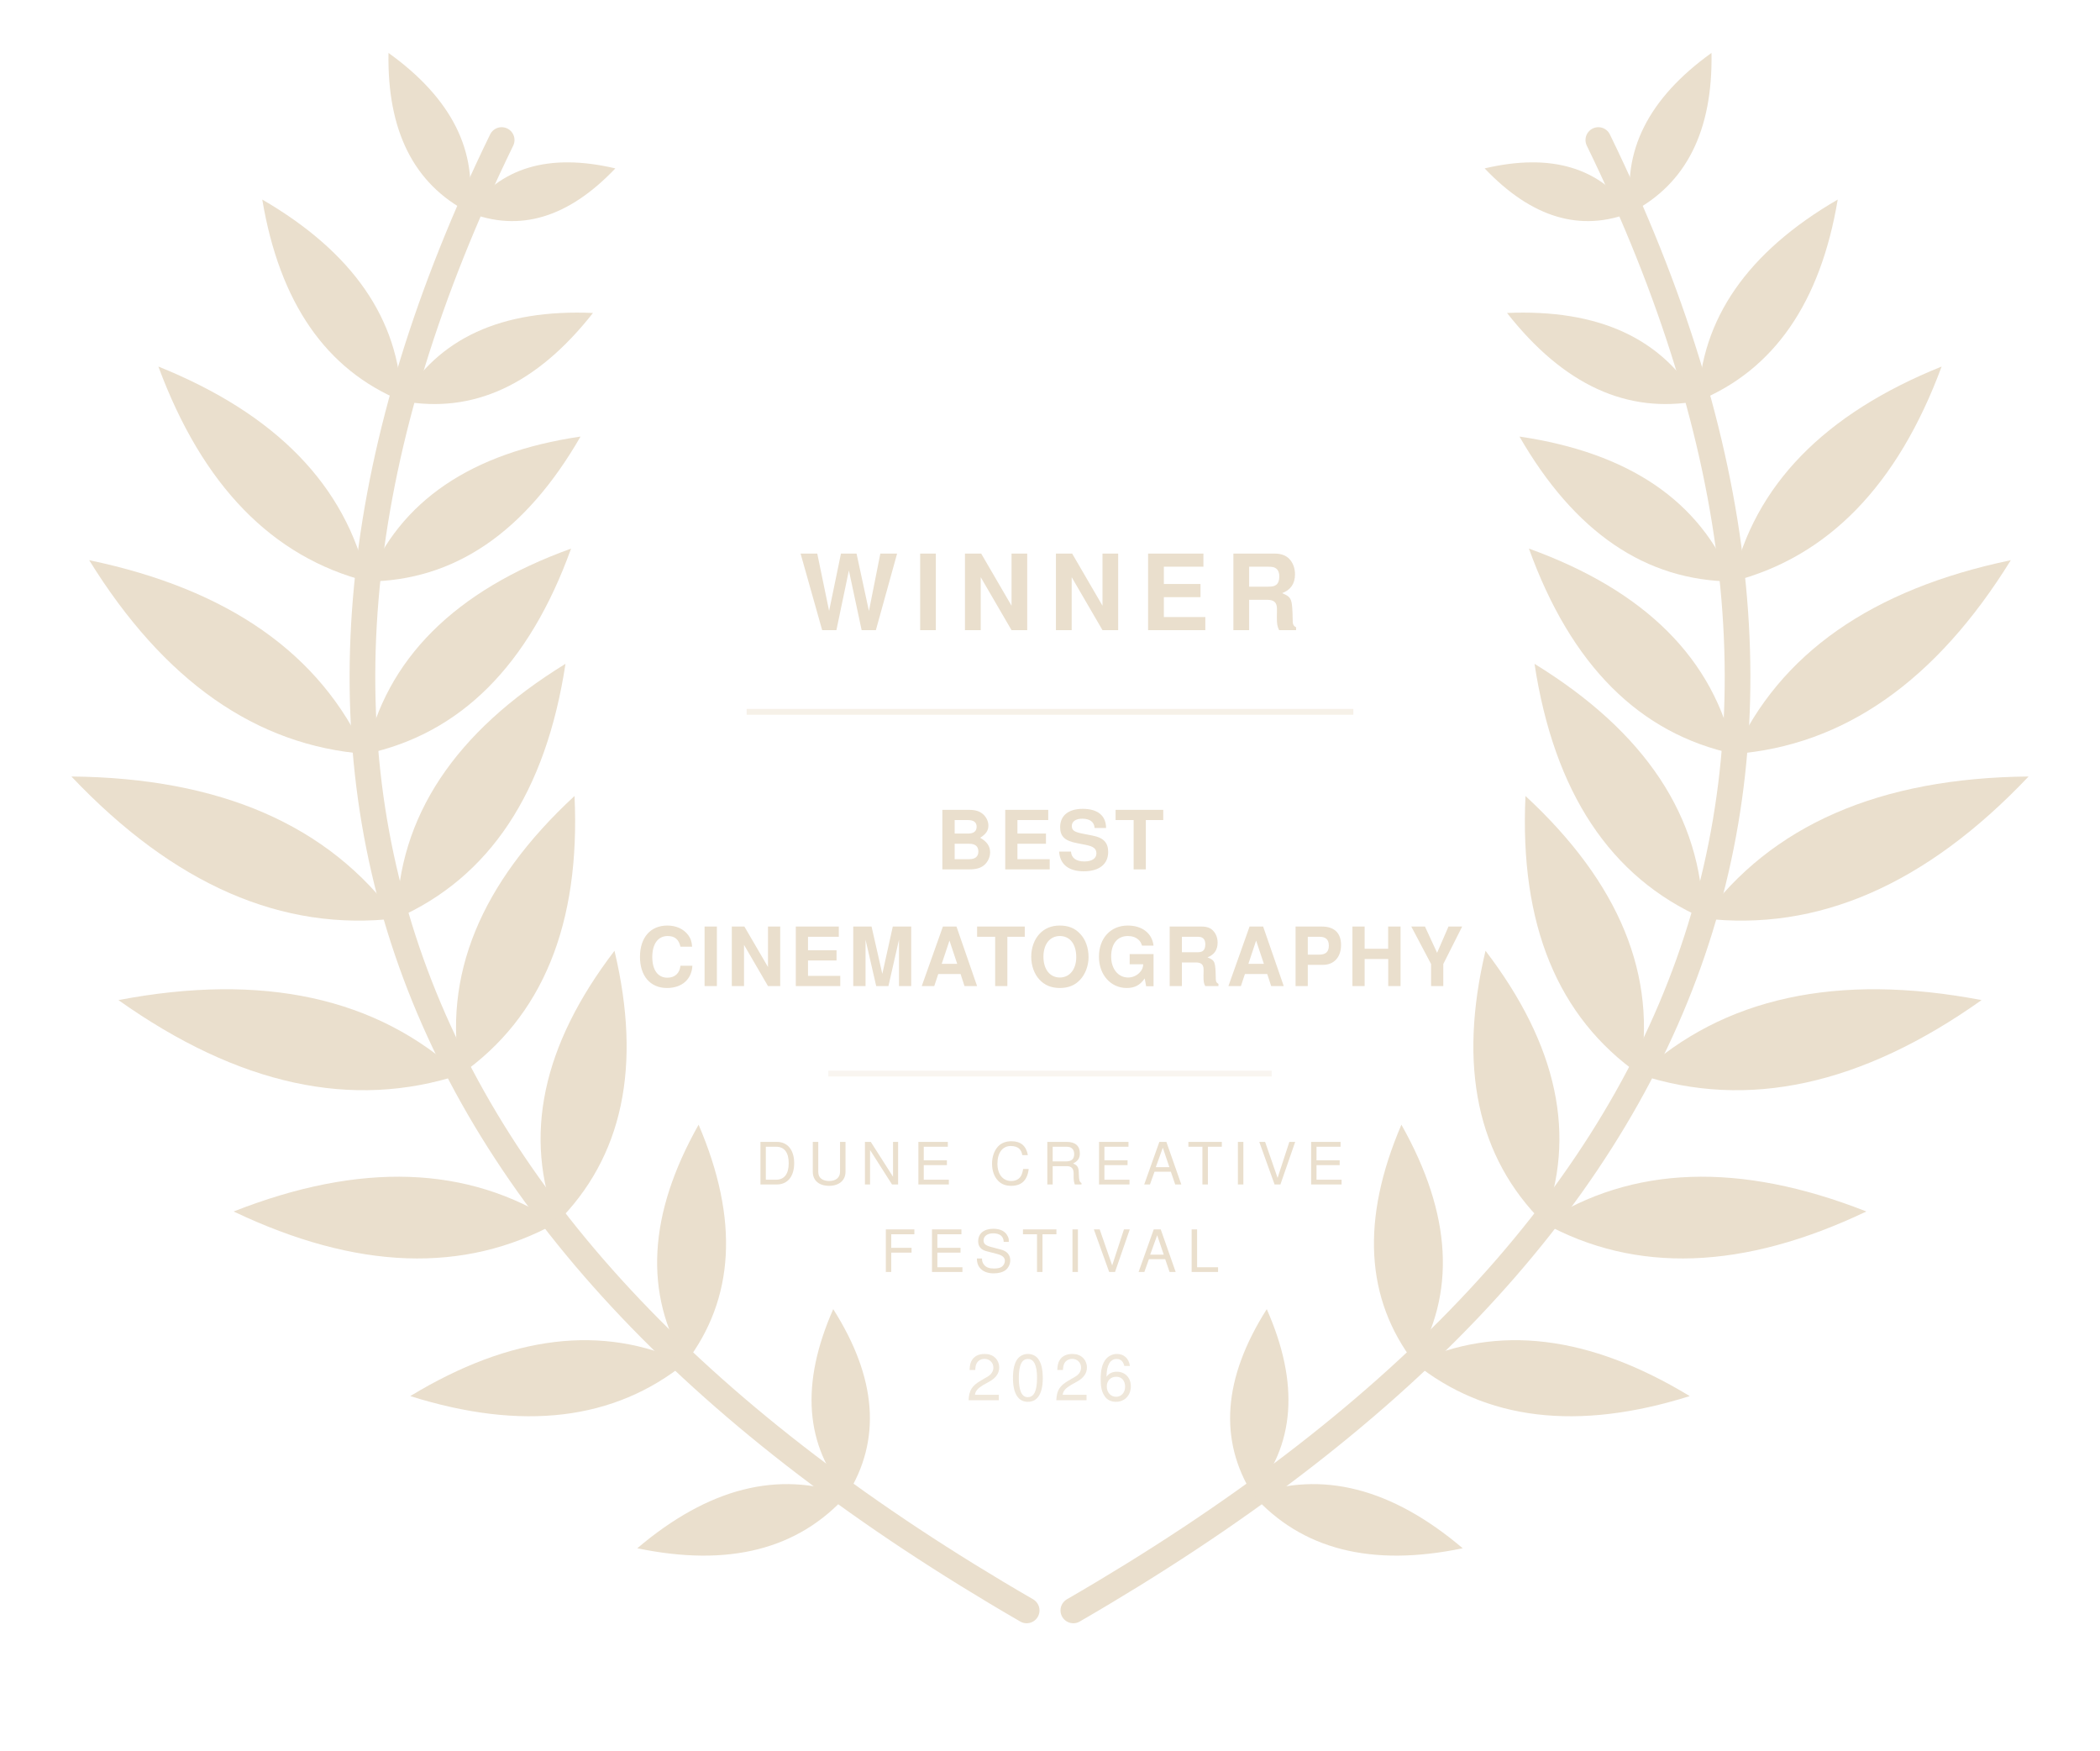
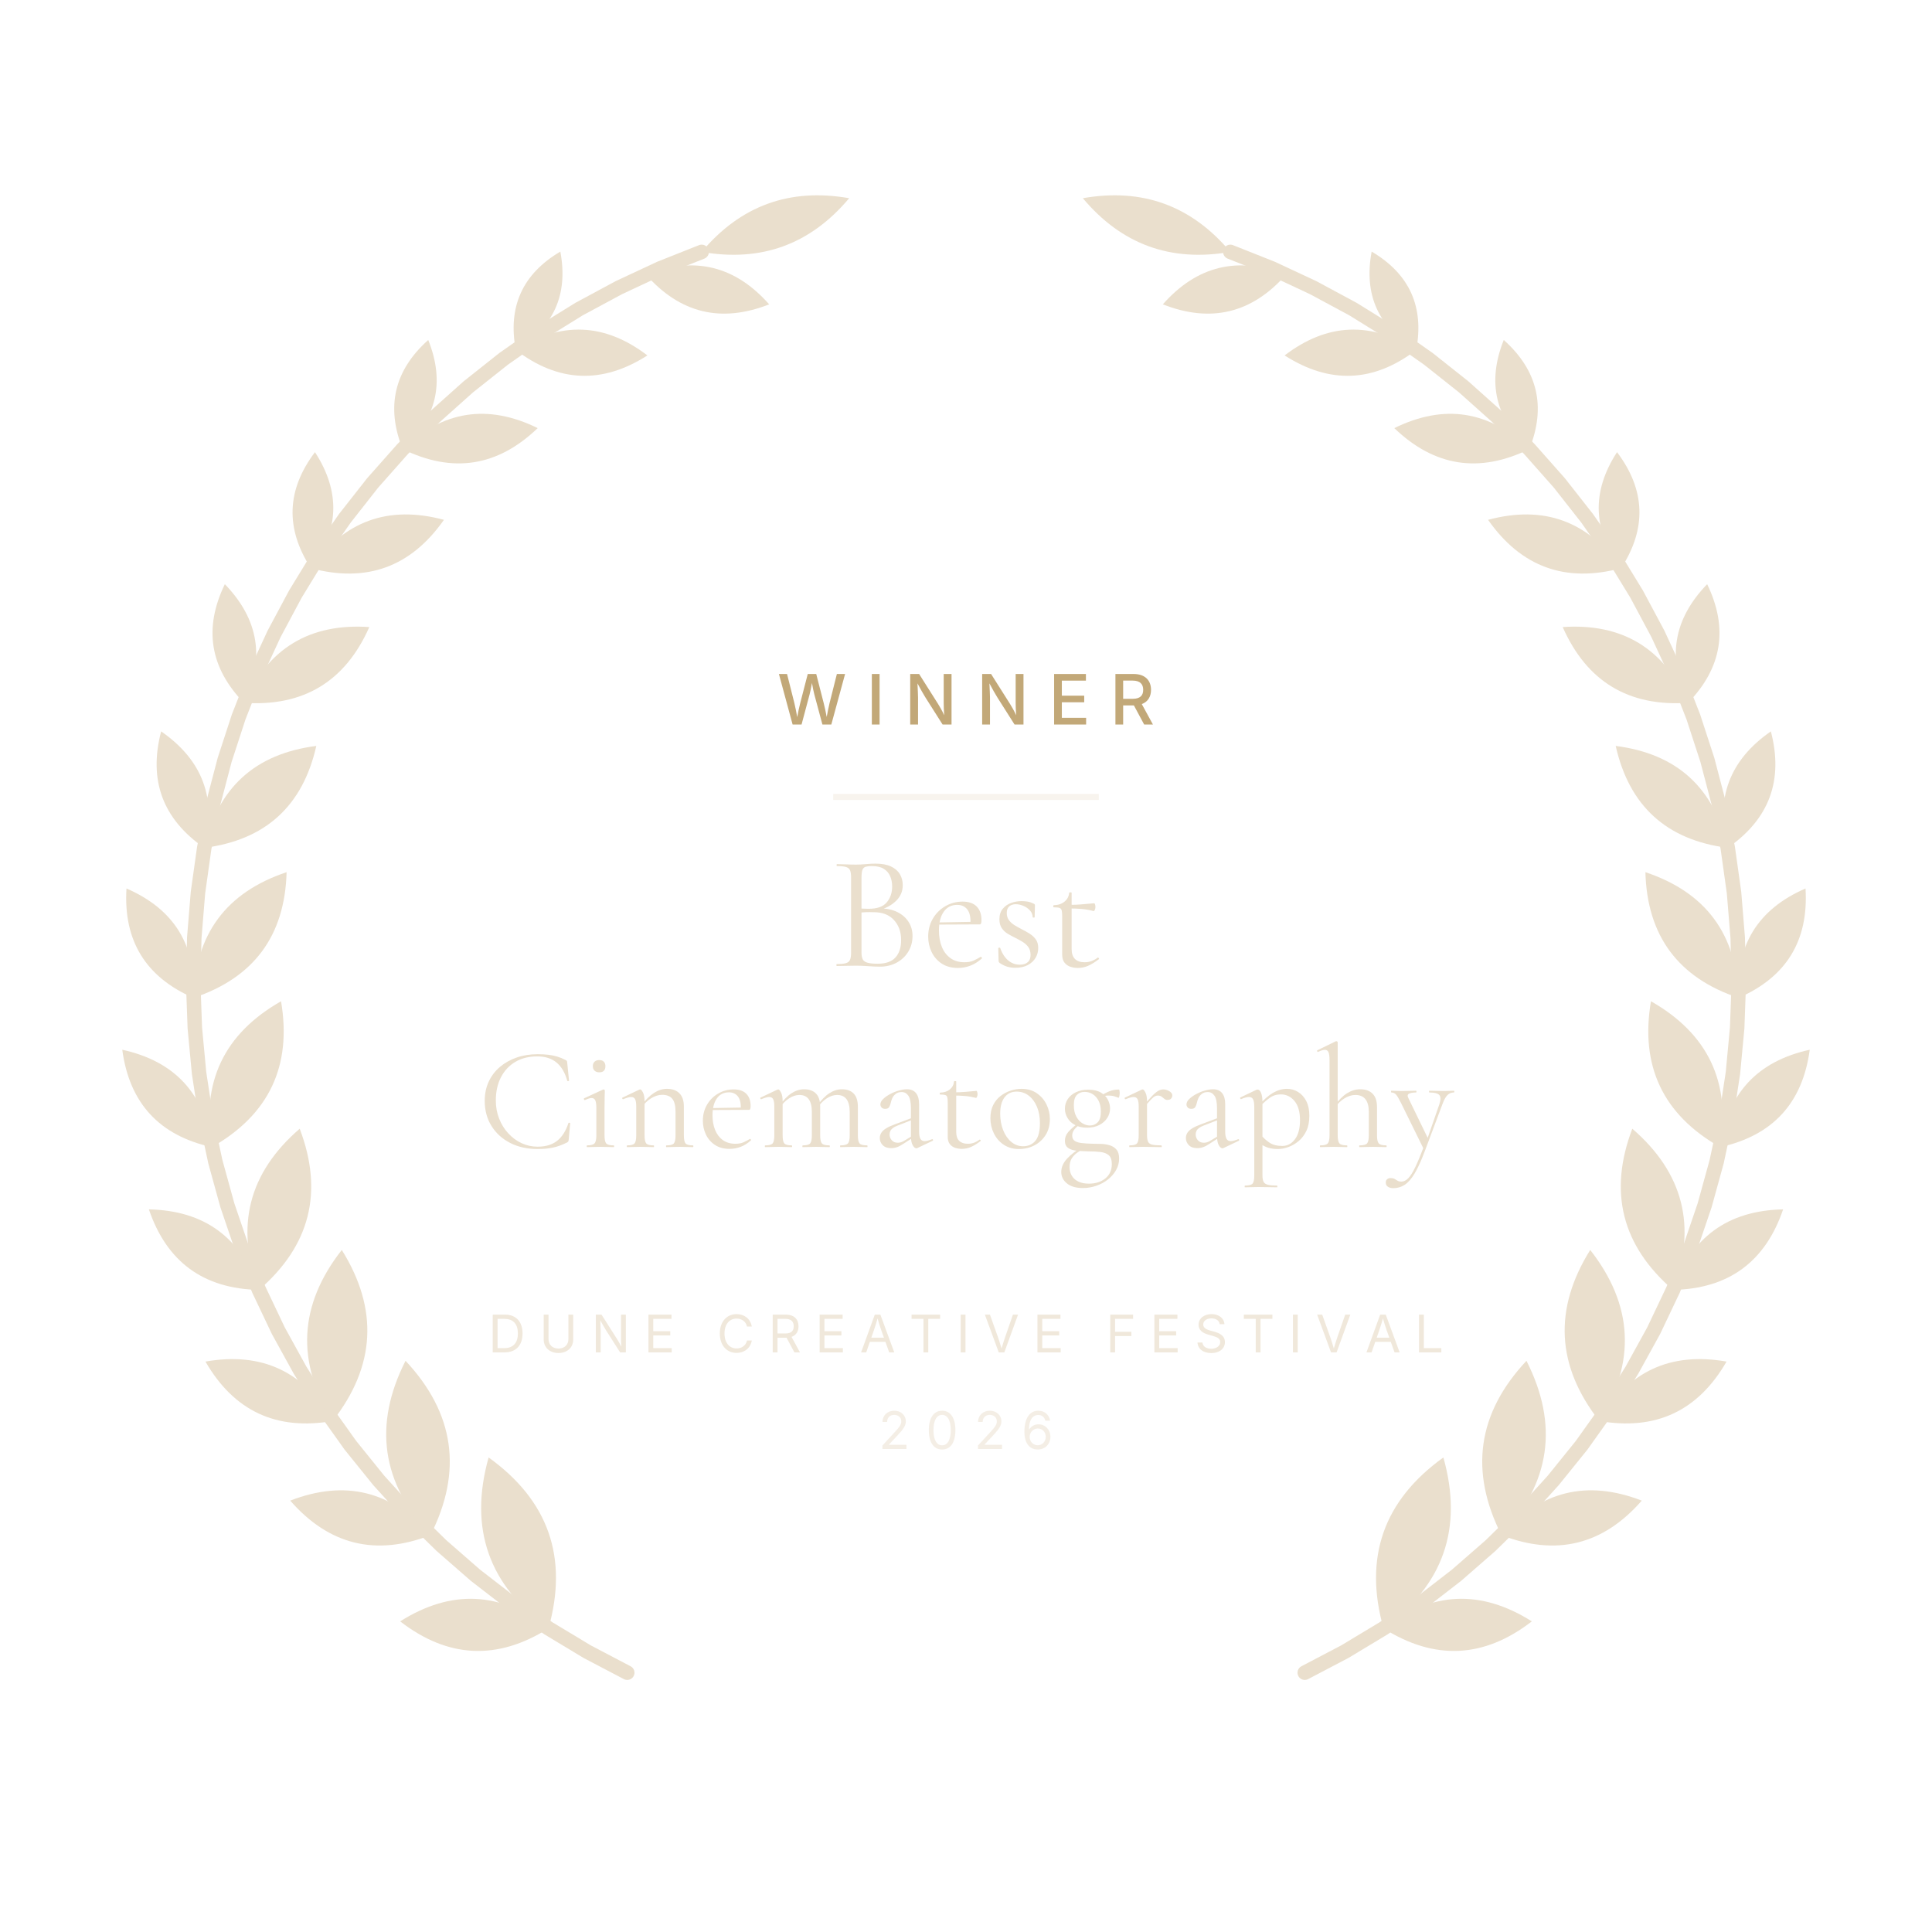
- <svg xmlns="http://www.w3.org/2000/svg" viewBox="0 0 360 300" role="img" aria-label="WINNER — Best Cinematography, DUNE CREATIVE FESTIVAL 2026">
-   <style>
-     text{text-anchor:middle;font-family:Helvetica,Arial,sans-serif;fill:currentColor}
-     .st{font-size:18px;font-weight:700;letter-spacing:2.6px}
-     .aw{font-size:14px;font-weight:700;letter-spacing:.7px}
-     .fe{font-size:10px;font-weight:400;letter-spacing:1.8px}
-     .yr{font-size:11px;font-weight:400;letter-spacing:1.4px;opacity:.75}
-   </style>
-   <g color="#EADFCD">
-     <path d="M176,276 Q10,180 86,24" fill="none" stroke="currentColor" stroke-width="4.4" stroke-linecap="round" />
-     <path d="M145.22,256.20 Q132.71,270.24 109.25,265.35 Q127.52,249.85 145.22,256.20Z" fill="currentColor" />
-     <path d="M145.22,256.20 Q134.36,243.57 142.84,224.37 Q154.08,242.09 145.22,256.20Z" fill="currentColor" />
-     <path d="M117.53,233.58 Q99.20,248.35 70.33,239.27 Q96.21,223.58 117.53,233.58Z" fill="currentColor" />
-     <path d="M117.53,233.58 Q106.76,215.79 119.76,192.76 Q130.18,217.07 117.53,233.58Z" fill="currentColor" />
-     <path d="M95.43,209.57 Q71.68,222.70 40.05,207.63 Q72.66,194.81 95.43,209.57Z" fill="currentColor" />
-     <path d="M95.43,209.57 Q86.76,187.26 105.34,162.95 Q112.42,192.71 95.43,209.57Z" fill="currentColor" />
-     <path d="M78.93,184.17 Q51.15,193.28 20.30,171.40 Q57.46,164.33 78.93,184.17Z" fill="currentColor" />
-     <path d="M78.93,184.17 Q74.26,158.84 98.49,136.42 Q100.03,169.40 78.93,184.17Z" fill="currentColor" />
-     <path d="M68.02,157.39 Q38.61,160.90 12.24,133.08 Q50.57,133.45 68.02,157.39Z" fill="currentColor" />
-     <path d="M68.02,157.39 Q68.43,131.29 96.94,113.77 Q91.89,146.85 68.02,157.39Z" fill="currentColor" />
-     <path d="M62.70,129.22 Q34.52,127.08 15.29,96.01 Q51.06,103.46 62.70,129.22Z" fill="currentColor" />
-     <path d="M62.70,129.22 Q67.91,104.85 97.90,94.02 Q87.07,124.02 62.70,129.22Z" fill="currentColor" />
-     <path d="M62.98,99.66 Q38.47,93.39 27.15,62.82 Q57.39,74.99 62.98,99.66Z" fill="currentColor" />
-     <path d="M62.98,99.66 Q71.35,78.97 99.52,74.82 Q85.30,99.49 62.98,99.66Z" fill="currentColor" />
-     <path d="M68.85,68.71 Q49.41,60.72 44.96,34.20 Q68.21,47.71 68.85,68.71Z" fill="currentColor" />
-     <path d="M68.85,68.71 Q78.13,52.62 101.65,53.64 Q87.11,72.15 68.85,68.71Z" fill="currentColor" />
-     <path d="M80.31,36.38 Q66.25,29.08 66.60,9.07 Q82.86,20.75 80.31,36.38Z" fill="currentColor" />
-     <path d="M80.31,36.38 Q88.38,24.85 105.49,28.86 Q93.38,41.59 80.31,36.38Z" fill="currentColor" />
-     <g transform="translate(360,0) scale(-1,1)">
-       <path d="M176,276 Q10,180 86,24" fill="none" stroke="currentColor" stroke-width="4.4" stroke-linecap="round" />
-       <path d="M145.22,256.20 Q132.71,270.24 109.25,265.35 Q127.52,249.85 145.22,256.20Z" fill="currentColor" />
-       <path d="M145.22,256.20 Q134.36,243.57 142.84,224.37 Q154.08,242.09 145.22,256.20Z" fill="currentColor" />
-       <path d="M117.53,233.58 Q99.20,248.35 70.33,239.27 Q96.21,223.58 117.53,233.58Z" fill="currentColor" />
-       <path d="M117.53,233.58 Q106.76,215.79 119.76,192.76 Q130.18,217.07 117.53,233.58Z" fill="currentColor" />
-       <path d="M95.43,209.57 Q71.68,222.70 40.05,207.63 Q72.66,194.81 95.43,209.57Z" fill="currentColor" />
-       <path d="M95.43,209.57 Q86.76,187.26 105.34,162.95 Q112.42,192.71 95.43,209.57Z" fill="currentColor" />
-       <path d="M78.93,184.17 Q51.15,193.28 20.30,171.40 Q57.46,164.33 78.93,184.17Z" fill="currentColor" />
-       <path d="M78.93,184.17 Q74.26,158.84 98.49,136.42 Q100.03,169.40 78.93,184.17Z" fill="currentColor" />
-       <path d="M68.02,157.39 Q38.61,160.90 12.24,133.08 Q50.57,133.45 68.02,157.39Z" fill="currentColor" />
-       <path d="M68.02,157.39 Q68.43,131.29 96.94,113.77 Q91.89,146.85 68.02,157.39Z" fill="currentColor" />
-       <path d="M62.70,129.22 Q34.52,127.08 15.29,96.01 Q51.06,103.46 62.70,129.22Z" fill="currentColor" />
-       <path d="M62.70,129.22 Q67.91,104.85 97.90,94.02 Q87.07,124.02 62.70,129.22Z" fill="currentColor" />
-       <path d="M62.98,99.66 Q38.47,93.39 27.15,62.82 Q57.39,74.99 62.98,99.66Z" fill="currentColor" />
-       <path d="M62.98,99.66 Q71.35,78.97 99.52,74.82 Q85.30,99.49 62.98,99.66Z" fill="currentColor" />
-       <path d="M68.85,68.71 Q49.41,60.72 44.96,34.20 Q68.21,47.71 68.85,68.71Z" fill="currentColor" />
-       <path d="M68.85,68.71 Q78.13,52.62 101.65,53.64 Q87.11,72.15 68.85,68.71Z" fill="currentColor" />
-       <path d="M80.31,36.38 Q66.25,29.08 66.60,9.07 Q82.86,20.75 80.31,36.38Z" fill="currentColor" />
-       <path d="M80.31,36.38 Q88.38,24.85 105.49,28.86 Q93.38,41.59 80.31,36.38Z" fill="currentColor" />
-     </g>
-     <text x="180" y="108" class="st">WINNER</text>
-     <line x1="128" y1="122" x2="232" y2="122" stroke="currentColor" stroke-width="1" opacity=".45" />
-     <text x="180" y="149" class="aw">BEST</text>
-     <text x="180" y="169" class="aw">CINEMATOGRAPHY</text>
-     <line x1="142" y1="184" x2="218" y2="184" stroke="currentColor" stroke-width="1" opacity=".3" />
-     <text x="180" y="203" class="fe">DUNE CREATIVE</text>
-     <text x="180" y="218" class="fe">FESTIVAL</text>
-     <text x="180" y="240" class="yr">2026</text>
-   </g>
+ <svg xmlns="http://www.w3.org/2000/svg" viewBox="0 0 320 320" role="img" aria-label="Winner, Best Cinematography, Dune Creative Festival 2026">
+   <path d="M103.89,277.05 L97.26,273.57 L90.85,269.71 L84.67,265.49 L78.75,260.91 L73.11,255.99 L67.77,250.76 L62.74,245.21 L58.04,239.39 L53.70,233.30 L49.71,226.96 L46.10,220.41 L42.89,213.65 L40.07,206.72 L37.66,199.64 L35.67,192.42 L34.10,185.11 L32.97,177.71 L32.27,170.26 L32.00,162.78 L32.18,155.30 L32.79,147.84 L33.83,140.43 L35.31,133.10 L37.21,125.86 L39.53,118.75 L42.26,111.78 L45.40,104.99 L48.93,98.39 L52.83,92.01 L57.11,85.86 L61.73,79.98 L66.69,74.38 L71.97,69.08 L77.55,64.09 L83.41,59.44 L89.54,55.14 L95.90,51.20 L102.49,47.65 L109.27,44.48 L116.22,41.72" fill="none" stroke="#EADFCD" stroke-width="2.4" stroke-linecap="round" />
+   <path d="M90.85,269.71 Q95.80,252.09 80.93,241.40 Q75.98,259.03 90.85,269.71Z" fill="#EADFCD" />
+   <path d="M90.85,269.71 Q78.97,260.53 66.28,268.55 Q78.16,277.73 90.85,269.71Z" fill="#EADFCD" />
+   <path d="M71.30,254.28 Q79.34,238.39 67.17,225.39 Q59.12,241.28 71.30,254.28Z" fill="#EADFCD" />
+   <path d="M71.30,254.28 Q61.69,243.28 48.07,248.55 Q57.68,259.55 71.30,254.28Z" fill="#EADFCD" />
+   <path d="M55.11,235.36 Q65.77,221.72 56.61,207.03 Q45.94,220.67 55.11,235.36Z" fill="#EADFCD" />
+   <path d="M55.11,235.36 Q48.01,223.06 34.03,225.52 Q41.12,237.81 55.11,235.36Z" fill="#EADFCD" />
+   <path d="M42.89,213.65 Q55.61,202.67 49.64,186.95 Q36.92,197.94 42.89,213.65Z" fill="#EADFCD" />
+   <path d="M42.89,213.65 Q38.44,200.60 24.66,200.31 Q29.10,213.36 42.89,213.65Z" fill="#EADFCD" />
+   <path d="M35.10,190.00 Q49.28,181.93 46.55,165.84 Q32.37,173.91 35.10,190.00Z" fill="#EADFCD" />
+   <path d="M35.10,190.00 Q33.32,176.74 20.25,173.87 Q22.03,187.13 35.10,190.00Z" fill="#EADFCD" />
+   <path d="M32.04,165.28 Q47.04,160.27 47.47,144.46 Q32.47,149.47 32.04,165.28Z" fill="#EADFCD" />
+   <path d="M32.04,165.28 Q32.84,152.33 20.95,147.16 Q20.15,160.10 32.04,165.28Z" fill="#EADFCD" />
+   <path d="M33.83,140.43 Q49.02,138.49 52.39,123.55 Q37.20,125.49 33.83,140.43Z" fill="#EADFCD" />
+   <path d="M33.83,140.43 Q37.01,128.29 26.69,121.14 Q23.51,133.28 33.83,140.43Z" fill="#EADFCD" />
+   <path d="M40.40,116.41 Q55.18,117.40 61.17,103.86 Q46.39,102.86 40.40,116.41Z" fill="#EADFCD" />
+   <path d="M40.40,116.41 Q45.69,105.48 37.24,96.76 Q31.94,107.69 40.40,116.41Z" fill="#EADFCD" />
+   <path d="M51.49,94.11 Q65.31,97.82 73.53,86.10 Q59.71,82.39 51.49,94.11Z" fill="#EADFCD" />
+   <path d="M51.49,94.11 Q58.56,84.74 52.17,74.89 Q45.10,84.26 51.49,94.11Z" fill="#EADFCD" />
+   <path d="M66.69,74.38 Q79.09,80.48 89.06,70.91 Q76.66,64.82 66.69,74.38Z" fill="#EADFCD" />
+   <path d="M66.69,74.38 Q75.14,66.83 70.93,56.31 Q62.49,63.86 66.69,74.38Z" fill="#EADFCD" />
+   <path d="M85.43,57.97 Q96.01,66.05 107.23,58.87 Q96.64,50.79 85.43,57.97Z" fill="#EADFCD" />
+   <path d="M85.43,57.97 Q94.82,52.40 92.81,41.67 Q83.41,47.23 85.43,57.97Z" fill="#EADFCD" />
+   <path d="M106.99,45.49 Q115.48,55.10 127.40,50.41 Q118.92,40.81 106.99,45.49Z" fill="#EADFCD" />
+   <path d="M116.22,41.72 Q131.00,44.32 140.65,32.83 Q125.87,30.23 116.22,41.72Z" fill="#EADFCD" />
+   <path d="M216.11,277.05 L222.74,273.57 L229.15,269.71 L235.33,265.49 L241.25,260.91 L246.89,255.99 L252.23,250.76 L257.26,245.21 L261.96,239.39 L266.30,233.30 L270.29,226.96 L273.90,220.41 L277.11,213.65 L279.93,206.72 L282.34,199.64 L284.33,192.42 L285.90,185.11 L287.03,177.71 L287.73,170.26 L288.00,162.78 L287.82,155.30 L287.21,147.84 L286.17,140.43 L284.69,133.10 L282.79,125.86 L280.47,118.75 L277.74,111.78 L274.60,104.99 L271.07,98.39 L267.17,92.01 L262.89,85.86 L258.27,79.98 L253.31,74.38 L248.03,69.08 L242.45,64.09 L236.59,59.44 L230.46,55.14 L224.10,51.20 L217.51,47.65 L210.73,44.48 L203.78,41.72" fill="none" stroke="#EADFCD" stroke-width="2.4" stroke-linecap="round" />
+   <path d="M229.15,269.71 Q244.02,259.03 239.07,241.40 Q224.20,252.09 229.15,269.71Z" fill="#EADFCD" />
+   <path d="M229.15,269.71 Q241.84,277.73 253.72,268.55 Q241.03,260.53 229.15,269.71Z" fill="#EADFCD" />
+   <path d="M248.70,254.28 Q260.88,241.28 252.83,225.39 Q240.66,238.39 248.70,254.28Z" fill="#EADFCD" />
+   <path d="M248.70,254.28 Q262.32,259.55 271.93,248.55 Q258.31,243.28 248.70,254.28Z" fill="#EADFCD" />
+   <path d="M264.89,235.36 Q274.06,220.67 263.39,207.03 Q254.23,221.72 264.89,235.36Z" fill="#EADFCD" />
+   <path d="M264.89,235.36 Q278.88,237.81 285.97,225.52 Q271.99,223.06 264.89,235.36Z" fill="#EADFCD" />
+   <path d="M277.11,213.65 Q283.08,197.94 270.36,186.95 Q264.39,202.67 277.11,213.65Z" fill="#EADFCD" />
+   <path d="M277.11,213.65 Q290.90,213.36 295.34,200.31 Q281.56,200.60 277.11,213.65Z" fill="#EADFCD" />
+   <path d="M284.90,190.00 Q287.63,173.91 273.45,165.84 Q270.72,181.93 284.90,190.00Z" fill="#EADFCD" />
+   <path d="M284.90,190.00 Q297.97,187.13 299.75,173.87 Q286.68,176.74 284.90,190.00Z" fill="#EADFCD" />
+   <path d="M287.96,165.28 Q287.53,149.47 272.53,144.46 Q272.96,160.27 287.96,165.28Z" fill="#EADFCD" />
+   <path d="M287.96,165.28 Q299.85,160.10 299.05,147.16 Q287.16,152.33 287.96,165.28Z" fill="#EADFCD" />
+   <path d="M286.17,140.43 Q282.80,125.49 267.61,123.55 Q270.98,138.49 286.17,140.43Z" fill="#EADFCD" />
+   <path d="M286.17,140.43 Q296.49,133.28 293.31,121.14 Q282.99,128.29 286.17,140.43Z" fill="#EADFCD" />
+   <path d="M279.60,116.41 Q273.61,102.86 258.83,103.86 Q264.82,117.40 279.60,116.41Z" fill="#EADFCD" />
+   <path d="M279.60,116.41 Q288.06,107.69 282.76,96.76 Q274.31,105.48 279.60,116.41Z" fill="#EADFCD" />
+   <path d="M268.51,94.11 Q260.29,82.39 246.47,86.10 Q254.69,97.82 268.51,94.11Z" fill="#EADFCD" />
+   <path d="M268.51,94.11 Q274.90,84.26 267.83,74.89 Q261.44,84.74 268.51,94.11Z" fill="#EADFCD" />
+   <path d="M253.31,74.38 Q243.34,64.82 230.94,70.91 Q240.91,80.48 253.31,74.38Z" fill="#EADFCD" />
+   <path d="M253.31,74.38 Q257.51,63.86 249.07,56.31 Q244.86,66.83 253.31,74.38Z" fill="#EADFCD" />
+   <path d="M234.57,57.97 Q223.36,50.79 212.77,58.87 Q223.99,66.05 234.57,57.97Z" fill="#EADFCD" />
+   <path d="M234.57,57.97 Q236.59,47.23 227.19,41.67 Q225.18,52.40 234.57,57.97Z" fill="#EADFCD" />
+   <path d="M213.01,45.49 Q201.08,40.81 192.60,50.41 Q204.52,55.10 213.01,45.49Z" fill="#EADFCD" />
+   <path d="M203.78,41.72 Q194.13,30.23 179.35,32.83 Q189.00,44.32 203.78,41.72Z" fill="#EADFCD" />
+   <path d="M131.28 120.0H132.763L134.088 115.042C134.251 114.424 134.363 113.806 134.487 113.121C134.61 113.846 134.739 114.48 134.885 115.042L136.216 120.0H137.693L139.973 111.633H138.614L137.407 116.429C137.232 117.159 137.075 117.956 136.929 118.748C136.772 117.956 136.615 117.159 136.424 116.429L135.194 111.633H133.79L132.549 116.429C132.358 117.164 132.196 117.973 132.044 118.781C131.904 117.973 131.746 117.164 131.567 116.429L130.359 111.633H129.012ZM145.686 111.633H144.406V120.0H145.686ZM150.759 120.0H152.056V115.536C152.056 115.104 152.011 114.239 151.961 113.189C152.567 114.312 152.887 114.89 153.297 115.547L156.121 120.0H157.604V111.633H156.307V116.395C156.307 116.878 156.329 117.658 156.391 118.467C156.02 117.664 155.644 117.03 155.386 116.614L152.236 111.633H150.759ZM162.677 120.0H163.974V115.536C163.974 115.104 163.929 114.239 163.879 113.189C164.485 114.312 164.805 114.89 165.215 115.547L168.039 120.0H169.522V111.633H168.225V116.395C168.225 116.878 168.247 117.658 168.309 118.467C167.938 117.664 167.562 117.03 167.304 116.614L164.154 111.633H162.677ZM174.595 120.0H179.896V118.899H175.875V116.322H179.581V115.227H175.875V112.734H179.862V111.633H174.595ZM184.75 120.0H186.03V116.839H187.737C187.759 116.839 187.788 116.839 187.81 116.839L189.506 120.0H190.96L189.118 116.62C190.135 116.238 190.646 115.384 190.646 114.261C190.646 112.717 189.685 111.633 187.748 111.633H184.75ZM186.03 115.744V112.728H187.602C188.838 112.728 189.349 113.318 189.349 114.261C189.349 115.199 188.838 115.744 187.613 115.744Z" fill="#C2A878" />
+   <line x1="138" y1="132.0" x2="182" y2="132.0" stroke="#EADFCD" stroke-opacity=".35" stroke-width="1" />
+   <path d="M145.528 150.766 145.825 150.469Q147.418 150.469 148.62 151.063Q149.821 151.657 150.483 152.683Q151.144 153.709 151.144 155.032Q151.144 156.463 150.442 157.624Q149.74 158.785 148.512 159.447Q147.283 160.108 145.771 160.108Q144.907 160.108 143.814 160.027Q142.72 159.946 141.802 159.946Q140.911 159.946 140.088 159.973Q139.264 160.0 138.589 160.0Q138.535 160.0 138.535 159.838Q138.535 159.676 138.589 159.676Q139.561 159.676 140.074 159.541Q140.587 159.406 140.776 159.001Q140.965 158.596 140.965 157.813V145.312Q140.965 144.529 140.79 144.137Q140.614 143.746 140.115 143.598Q139.615 143.449 138.643 143.449Q138.562 143.449 138.562 143.287Q138.562 143.125 138.643 143.125Q139.291 143.125 140.101 143.166Q140.911 143.206 141.802 143.206Q142.504 143.206 143.422 143.125Q144.34 143.044 144.988 143.044Q146.581 143.044 147.58 143.517Q148.579 143.989 149.052 144.799Q149.524 145.609 149.524 146.608Q149.524 148.147 148.404 149.227Q147.283 150.307 145.528 150.766ZM144.394 143.449Q143.773 143.449 143.395 143.557Q143.017 143.665 142.855 144.056Q142.693 144.448 142.693 145.366V150.658L141.829 150.442Q142.693 150.496 143.26 150.51Q143.827 150.523 143.908 150.523Q145.987 150.523 146.878 149.457Q147.769 148.39 147.769 146.824Q147.769 145.879 147.431 145.109Q147.094 144.34 146.365 143.894Q145.636 143.449 144.394 143.449ZM145.366 159.622Q147.391 159.622 148.322 158.583Q149.254 157.543 149.254 155.707Q149.254 153.682 148.066 152.386Q146.878 151.09 144.745 151.09Q144.07 151.063 143.355 151.09Q142.639 151.117 141.91 151.225L142.693 150.928V157.813Q142.693 158.461 142.882 158.866Q143.071 159.271 143.651 159.447Q144.232 159.622 145.366 159.622ZM158.677 160.324Q157.057 160.324 155.95 159.582Q154.843 158.839 154.29 157.651Q153.736 156.463 153.736 155.14Q153.736 153.493 154.492 152.183Q155.248 150.874 156.558 150.105Q157.867 149.335 159.433 149.335Q160.972 149.335 161.769 150.145Q162.565 150.955 162.565 152.413Q162.565 152.764 162.498 152.94Q162.43 153.115 162.241 153.115H160.729Q160.837 151.468 160.243 150.671Q159.649 149.875 158.542 149.875Q157.111 149.875 156.315 151.009Q155.518 152.143 155.518 154.114Q155.518 155.653 156.004 156.841Q156.49 158.029 157.435 158.704Q158.38 159.379 159.73 159.379Q160.648 159.379 161.242 159.109Q161.836 158.839 162.43 158.488Q162.484 158.434 162.579 158.555Q162.673 158.677 162.619 158.758Q161.674 159.595 160.689 159.959Q159.703 160.324 158.677 160.324ZM155.032 153.142 155.005 152.791 161.134 152.683V153.115ZM166.75 151.225Q166.75 151.927 167.115 152.413Q167.479 152.899 168.033 153.237Q168.586 153.574 169.207 153.898Q169.909 154.249 170.53 154.641Q171.151 155.032 171.556 155.586Q171.961 156.139 171.961 157.03Q171.961 157.894 171.529 158.637Q171.097 159.379 170.247 159.838Q169.396 160.297 168.154 160.297Q167.479 160.297 166.858 160.121Q166.237 159.946 165.562 159.487Q165.508 159.433 165.454 159.352Q165.4 159.271 165.4 159.163L165.346 157.057Q165.346 156.976 165.495 156.963Q165.643 156.949 165.67 157.03Q165.994 157.948 166.48 158.555Q166.966 159.163 167.587 159.474Q168.208 159.784 168.91 159.784Q169.774 159.784 170.247 159.352Q170.719 158.92 170.692 158.083Q170.665 157.3 170.287 156.814Q169.909 156.328 169.356 155.99Q168.802 155.653 168.208 155.356Q167.533 155.032 166.925 154.668Q166.318 154.303 165.927 153.736Q165.535 153.169 165.535 152.251Q165.535 151.198 166.075 150.536Q166.615 149.875 167.452 149.565Q168.289 149.254 169.207 149.254Q169.72 149.254 170.206 149.335Q170.692 149.416 171.178 149.659Q171.421 149.74 171.421 149.956Q171.421 150.388 171.394 150.861Q171.367 151.333 171.367 151.927Q171.367 151.981 171.205 151.981Q171.043 151.981 171.043 151.927Q171.043 151.306 170.611 150.82Q170.179 150.334 169.531 150.05Q168.883 149.767 168.235 149.767Q167.587 149.767 167.168 150.118Q166.75 150.469 166.75 151.225ZM178.522 160.324Q177.874 160.324 177.28 160.122Q176.686 159.919 176.308 159.433Q175.93 158.947 175.93 158.11V151.765Q175.93 151.117 175.849 150.793Q175.768 150.469 175.471 150.375Q175.174 150.28 174.553 150.28Q174.445 150.28 174.445 150.105Q174.445 149.929 174.553 149.929Q175.633 149.902 176.322 149.335Q177.01 148.768 177.091 147.877Q177.091 147.796 177.293 147.796Q177.496 147.796 177.496 147.877V157.192Q177.496 158.299 178.05 158.839Q178.603 159.379 179.629 159.379Q180.331 159.379 180.885 159.149Q181.438 158.92 181.789 158.623Q181.897 158.569 181.992 158.69Q182.086 158.812 181.978 158.893Q180.979 159.649 180.183 159.987Q179.386 160.324 178.522 160.324ZM181.141 150.901Q180.088 150.631 179.116 150.55Q178.144 150.469 177.037 150.469V149.875Q178.117 149.875 179.116 149.794Q180.115 149.713 181.249 149.605Q181.303 149.605 181.37 149.794Q181.438 149.983 181.438 150.253Q181.438 150.442 181.344 150.685Q181.249 150.928 181.141 150.901Z" fill="#EADFCD" />
+   <path d="M89.046 174.609Q90.062 174.609 90.849 174.706Q91.635 174.802 92.313 175.008Q92.99 175.214 93.692 175.577Q93.861 175.674 93.898 175.734Q93.934 175.795 93.958 176.109L94.249 178.989Q94.249 179.037 94.128 179.074Q94.007 179.11 93.958 179.013Q93.402 177.005 92.18 175.988Q90.957 174.972 88.973 174.972Q86.916 174.972 85.379 175.867Q83.843 176.763 82.984 178.408Q82.124 180.054 82.124 182.28Q82.124 183.877 82.669 185.269Q83.213 186.66 84.181 187.713Q85.149 188.766 86.396 189.347Q87.642 189.927 89.046 189.927Q91.054 189.927 92.288 188.947Q93.523 187.967 94.152 186.007Q94.176 185.934 94.309 185.959Q94.442 185.983 94.442 186.031L94.2 188.693Q94.176 188.984 94.128 189.056Q94.079 189.129 93.934 189.226Q92.676 189.855 91.562 190.085Q90.449 190.315 89.046 190.315Q86.48 190.315 84.508 189.31Q82.536 188.306 81.411 186.503Q80.285 184.7 80.285 182.329Q80.285 180.586 80.939 179.171Q81.592 177.755 82.778 176.738Q83.964 175.722 85.561 175.165Q87.158 174.609 89.046 174.609ZM97.225 190.0Q97.177 190.0 97.177 189.855Q97.177 189.71 97.225 189.71Q98.169 189.71 98.471 189.383Q98.774 189.056 98.774 188.04V183.514Q98.774 182.667 98.605 182.268Q98.435 181.869 97.975 181.869Q97.782 181.869 97.516 181.953Q97.249 182.038 96.886 182.208Q96.79 182.232 96.729 182.099Q96.669 181.966 96.741 181.917L99.887 180.465Q99.96 180.441 99.984 180.441Q100.032 180.441 100.105 180.502Q100.178 180.562 100.178 180.635Q100.178 180.828 100.153 181.578Q100.129 182.329 100.129 183.49V188.04Q100.129 189.056 100.407 189.383Q100.686 189.71 101.654 189.71Q101.726 189.71 101.726 189.855Q101.726 190.0 101.654 190.0Q101.218 190.0 100.649 189.976Q100.081 189.952 99.452 189.952Q98.822 189.952 98.254 189.976Q97.685 190.0 97.225 190.0ZM99.258 177.61Q98.774 177.61 98.484 177.343Q98.193 177.077 98.193 176.593Q98.193 176.109 98.484 175.843Q98.774 175.577 99.258 175.577Q99.742 175.577 100.008 175.843Q100.274 176.109 100.274 176.593Q100.274 177.61 99.258 177.61ZM110.39 190.0Q110.317 190.0 110.317 189.855Q110.317 189.71 110.39 189.71Q111.334 189.71 111.612 189.383Q111.89 189.056 111.89 188.04V184.119Q111.89 182.667 111.358 182.002Q110.826 181.336 109.664 181.336Q108.793 181.336 107.873 181.893Q106.954 182.45 106.3 183.418L106.203 183.127Q107.268 181.699 108.321 181.022Q109.374 180.344 110.463 180.344Q111.794 180.344 112.532 181.082Q113.27 181.82 113.27 183.297V188.04Q113.27 189.056 113.548 189.383Q113.826 189.71 114.77 189.71Q114.843 189.71 114.843 189.855Q114.843 190.0 114.77 190.0Q114.359 190.0 113.79 189.976Q113.221 189.952 112.592 189.952Q111.963 189.952 111.382 189.976Q110.801 190.0 110.39 190.0ZM103.88 190.0Q103.808 190.0 103.808 189.855Q103.808 189.71 103.88 189.71Q104.824 189.71 105.102 189.383Q105.381 189.056 105.381 188.04V183.248Q105.381 182.45 105.199 182.075Q105.018 181.699 104.534 181.699Q104.292 181.699 103.965 181.796Q103.638 181.893 103.227 182.062Q103.13 182.087 103.07 181.966Q103.009 181.845 103.106 181.796L105.913 180.465Q105.986 180.441 106.058 180.441Q106.228 180.441 106.494 180.949Q106.76 181.457 106.76 182.425V188.04Q106.76 189.056 107.038 189.383Q107.317 189.71 108.26 189.71Q108.333 189.71 108.333 189.855Q108.333 190.0 108.26 190.0Q107.849 190.0 107.28 189.976Q106.712 189.952 106.082 189.952Q105.453 189.952 104.872 189.976Q104.292 190.0 103.88 190.0ZM120.844 190.29Q119.392 190.29 118.4 189.625Q117.408 188.959 116.912 187.895Q116.416 186.83 116.416 185.644Q116.416 184.168 117.093 182.994Q117.771 181.82 118.945 181.131Q120.118 180.441 121.522 180.441Q122.901 180.441 123.615 181.167Q124.329 181.893 124.329 183.2Q124.329 183.514 124.269 183.672Q124.208 183.829 124.039 183.829H122.684Q122.78 182.353 122.248 181.639Q121.716 180.925 120.723 180.925Q119.441 180.925 118.727 181.941Q118.013 182.958 118.013 184.724Q118.013 186.104 118.449 187.169Q118.884 188.233 119.731 188.838Q120.578 189.443 121.788 189.443Q122.611 189.443 123.143 189.201Q123.676 188.959 124.208 188.645Q124.257 188.596 124.341 188.705Q124.426 188.814 124.378 188.887Q123.531 189.637 122.647 189.964Q121.764 190.29 120.844 190.29ZM117.577 183.853 117.553 183.539 123.047 183.442V183.829ZM139.212 190.0Q139.14 190.0 139.14 189.855Q139.14 189.71 139.212 189.71Q140.156 189.71 140.446 189.383Q140.737 189.056 140.737 188.04V184.192Q140.737 181.361 138.656 181.361Q137.784 181.361 136.925 181.929Q136.066 182.498 135.413 183.466L135.316 183.176Q136.357 181.724 137.373 181.07Q138.389 180.417 139.454 180.417Q140.713 180.417 141.402 181.131Q142.092 181.845 142.092 183.345V188.04Q142.092 189.056 142.37 189.383Q142.649 189.71 143.617 189.71Q143.689 189.71 143.689 189.855Q143.689 190.0 143.617 190.0Q143.205 190.0 142.624 189.976Q142.044 189.952 141.414 189.952Q140.785 189.952 140.216 189.976Q139.648 190.0 139.212 190.0ZM132.969 190.0Q132.896 190.0 132.896 189.855Q132.896 189.71 132.969 189.71Q133.912 189.71 134.191 189.383Q134.469 189.056 134.469 188.04V184.192Q134.469 181.361 132.412 181.361Q131.541 181.361 130.682 181.929Q129.823 182.498 129.169 183.466L129.072 183.176Q130.089 181.724 131.105 181.07Q132.122 180.417 133.186 180.417Q134.445 180.417 135.147 181.119Q135.848 181.82 135.848 183.297V188.04Q135.848 189.056 136.127 189.383Q136.405 189.71 137.373 189.71Q137.446 189.71 137.446 189.855Q137.446 190.0 137.373 190.0Q136.937 190.0 136.369 189.976Q135.8 189.952 135.171 189.952Q134.542 189.952 133.961 189.976Q133.38 190.0 132.969 190.0ZM126.749 190.0Q126.677 190.0 126.677 189.855Q126.677 189.71 126.749 189.71Q127.693 189.71 127.971 189.383Q128.25 189.056 128.25 188.04V183.248Q128.25 182.45 128.068 182.075Q127.887 181.699 127.403 181.699Q127.161 181.699 126.834 181.796Q126.507 181.893 126.096 182.062Q125.999 182.087 125.939 181.966Q125.878 181.845 125.975 181.796L128.782 180.465Q128.855 180.441 128.927 180.441Q129.097 180.441 129.363 180.949Q129.629 181.457 129.629 182.425V188.04Q129.629 189.056 129.907 189.383Q130.186 189.71 131.129 189.71Q131.202 189.71 131.202 189.855Q131.202 190.0 131.129 190.0Q130.718 190.0 130.149 189.976Q129.581 189.952 128.951 189.952Q128.322 189.952 127.741 189.976Q127.161 190.0 126.749 190.0ZM151.966 190.145Q151.869 190.194 151.772 190.194Q151.457 190.194 151.167 189.673Q150.877 189.153 150.877 188.161V183.587Q150.877 182.087 150.453 181.482Q150.03 180.877 149.352 180.877Q148.747 180.877 148.36 181.179Q147.973 181.482 147.791 181.893Q147.61 182.304 147.537 182.667Q147.464 183.006 147.295 183.333Q147.126 183.66 146.617 183.66Q146.206 183.66 146.012 183.43Q145.819 183.2 145.819 182.934Q145.819 182.474 146.267 182.038Q146.714 181.603 147.404 181.227Q148.094 180.852 148.856 180.635Q149.618 180.417 150.223 180.417Q151.215 180.417 151.724 181.058Q152.232 181.699 152.232 182.861V187.386Q152.232 188.233 152.45 188.621Q152.667 189.008 153.151 189.008Q153.587 189.008 154.361 188.693Q154.482 188.645 154.531 188.778Q154.579 188.911 154.458 188.959ZM147.61 190.169Q146.69 190.169 146.206 189.673Q145.722 189.177 145.722 188.5Q145.722 188.016 145.976 187.616Q146.23 187.217 146.787 186.878Q147.343 186.539 148.215 186.225L151.119 185.136L151.191 185.45L148.626 186.443Q148.19 186.612 147.9 186.83Q147.61 187.048 147.476 187.314Q147.343 187.58 147.343 187.895Q147.343 188.451 147.706 188.863Q148.069 189.274 148.699 189.274Q148.941 189.274 149.207 189.201Q149.473 189.129 149.86 188.887L151.385 187.967L151.433 188.282L149.642 189.443Q149.062 189.831 148.59 190.0Q148.118 190.169 147.61 190.169ZM159.298 190.29Q158.717 190.29 158.185 190.109Q157.653 189.927 157.314 189.492Q156.975 189.056 156.975 188.306V182.619Q156.975 182.038 156.902 181.748Q156.83 181.457 156.564 181.373Q156.297 181.288 155.741 181.288Q155.644 181.288 155.644 181.131Q155.644 180.973 155.741 180.973Q156.709 180.949 157.326 180.441Q157.943 179.933 158.016 179.134Q158.016 179.062 158.197 179.062Q158.379 179.062 158.379 179.134V187.483Q158.379 188.475 158.875 188.959Q159.371 189.443 160.29 189.443Q160.92 189.443 161.416 189.238Q161.912 189.032 162.226 188.766Q162.323 188.717 162.408 188.826Q162.493 188.935 162.396 189.008Q161.5 189.685 160.787 189.988Q160.073 190.29 159.298 190.29ZM161.646 181.845Q160.702 181.603 159.831 181.53Q158.959 181.457 157.967 181.457V180.925Q158.935 180.925 159.831 180.852Q160.726 180.78 161.742 180.683Q161.791 180.683 161.851 180.852Q161.912 181.022 161.912 181.264Q161.912 181.433 161.827 181.651Q161.742 181.869 161.646 181.845ZM168.76 190.315Q167.333 190.315 166.268 189.613Q165.203 188.911 164.622 187.737Q164.041 186.564 164.041 185.208Q164.041 183.95 164.501 183.03Q164.961 182.111 165.735 181.518Q166.51 180.925 167.417 180.635Q168.325 180.344 169.196 180.344Q170.672 180.344 171.725 181.07Q172.778 181.796 173.334 182.934Q173.891 184.071 173.891 185.329Q173.891 186.878 173.189 187.991Q172.487 189.105 171.326 189.71Q170.164 190.315 168.76 190.315ZM169.462 189.855Q170.745 189.855 171.495 188.947Q172.245 188.04 172.245 186.007Q172.245 184.482 171.749 183.309Q171.253 182.135 170.382 181.469Q169.511 180.804 168.397 180.804Q167.115 180.804 166.389 181.748Q165.663 182.692 165.663 184.458Q165.663 185.934 166.147 187.169Q166.631 188.403 167.49 189.129Q168.349 189.855 169.462 189.855ZM179.36 196.776Q177.666 196.776 176.722 196.014Q175.778 195.251 175.778 194.114Q175.778 192.952 176.746 191.9Q177.714 190.847 179.481 189.831L179.747 190.145Q179.045 190.484 178.453 190.895Q177.86 191.307 177.509 191.875Q177.158 192.444 177.158 193.315Q177.158 194.138 177.533 194.755Q177.908 195.372 178.622 195.711Q179.336 196.05 180.352 196.05Q182.022 196.05 183.087 195.179Q184.152 194.308 184.152 192.807Q184.152 191.791 183.656 191.355Q183.159 190.92 182.3 190.811Q181.441 190.702 180.304 190.702Q179.239 190.678 178.344 190.593Q177.448 190.508 176.916 190.133Q176.383 189.758 176.383 188.959Q176.383 188.137 176.916 187.519Q177.448 186.902 178.392 186.176L178.658 186.394Q178.077 186.854 177.835 187.241Q177.593 187.628 177.593 188.088Q177.593 188.621 177.932 188.911Q178.271 189.201 179.045 189.31Q179.82 189.419 181.102 189.443Q181.707 189.443 182.421 189.468Q183.135 189.492 183.813 189.697Q184.49 189.903 184.926 190.411Q185.362 190.92 185.362 191.888Q185.362 192.904 184.865 193.787Q184.369 194.671 183.522 195.348Q182.675 196.026 181.586 196.401Q180.497 196.776 179.36 196.776ZM180.062 186.781Q178.9 186.781 178.077 186.346Q177.255 185.91 176.819 185.184Q176.383 184.458 176.383 183.635Q176.383 182.74 176.867 182.026Q177.351 181.312 178.223 180.901Q179.094 180.489 180.231 180.489Q181.538 180.489 182.337 180.961Q183.135 181.433 183.498 182.147Q183.861 182.861 183.861 183.587Q183.861 184.434 183.401 185.16Q182.942 185.886 182.083 186.334Q181.223 186.781 180.062 186.781ZM180.522 186.418Q181.296 186.418 181.816 185.886Q182.337 185.354 182.337 184.119Q182.337 183.079 181.974 182.353Q181.611 181.627 181.006 181.24Q180.401 180.852 179.65 180.852Q178.852 180.852 178.356 181.361Q177.86 181.869 177.86 183.055Q177.86 184.192 178.271 184.942Q178.682 185.692 179.287 186.055Q179.892 186.418 180.522 186.418ZM182.288 182.304 182.312 181.506Q183.063 181.022 183.764 180.744Q184.466 180.465 185.337 180.465Q185.386 180.465 185.422 180.635Q185.458 180.804 185.458 180.998Q185.458 181.264 185.398 181.566Q185.337 181.869 185.241 181.82Q185.023 181.724 184.599 181.591Q184.176 181.457 183.619 181.457Q183.305 181.457 183.038 181.506Q182.772 181.554 182.506 181.627ZM189.476 183.442 189.379 183.176Q190.274 182.087 190.855 181.494Q191.436 180.901 191.859 180.671Q192.283 180.441 192.67 180.441Q193.178 180.441 193.674 180.731Q194.17 181.022 194.17 181.433Q194.17 181.748 193.965 181.966Q193.759 182.183 193.372 182.183Q193.057 182.183 192.839 181.99Q192.622 181.796 192.38 181.627Q192.138 181.457 191.75 181.457Q191.533 181.457 191.291 181.578Q191.049 181.699 190.637 182.123Q190.226 182.546 189.476 183.442ZM187.104 190.0Q187.031 190.0 187.031 189.855Q187.031 189.71 187.104 189.71Q188.048 189.71 188.326 189.383Q188.604 189.056 188.604 188.04V183.248Q188.604 182.45 188.423 182.075Q188.241 181.699 187.757 181.699Q187.515 181.699 187.189 181.796Q186.862 181.893 186.451 182.062Q186.354 182.087 186.293 181.966Q186.233 181.845 186.33 181.796L189.137 180.465Q189.209 180.441 189.282 180.441Q189.451 180.441 189.718 180.949Q189.984 181.457 189.984 182.425V188.04Q189.984 188.717 190.153 189.093Q190.323 189.468 190.831 189.589Q191.339 189.71 192.331 189.71Q192.428 189.71 192.428 189.855Q192.428 190.0 192.331 190.0Q191.75 190.0 190.964 189.976Q190.177 189.952 189.306 189.952Q188.677 189.952 188.096 189.976Q187.515 190.0 187.104 190.0ZM202.665 190.145Q202.568 190.194 202.471 190.194Q202.156 190.194 201.866 189.673Q201.576 189.153 201.576 188.161V183.587Q201.576 182.087 201.152 181.482Q200.729 180.877 200.051 180.877Q199.446 180.877 199.059 181.179Q198.672 181.482 198.49 181.893Q198.309 182.304 198.236 182.667Q198.163 183.006 197.994 183.333Q197.825 183.66 197.316 183.66Q196.905 183.66 196.711 183.43Q196.518 183.2 196.518 182.934Q196.518 182.474 196.966 182.038Q197.413 181.603 198.103 181.227Q198.793 180.852 199.555 180.635Q200.317 180.417 200.922 180.417Q201.914 180.417 202.423 181.058Q202.931 181.699 202.931 182.861V187.386Q202.931 188.233 203.149 188.621Q203.366 189.008 203.85 189.008Q204.286 189.008 205.06 188.693Q205.181 188.645 205.23 188.778Q205.278 188.911 205.157 188.959ZM198.309 190.169Q197.389 190.169 196.905 189.673Q196.421 189.177 196.421 188.5Q196.421 188.016 196.675 187.616Q196.929 187.217 197.486 186.878Q198.042 186.539 198.914 186.225L201.818 185.136L201.89 185.45L199.325 186.443Q198.889 186.612 198.599 186.83Q198.309 187.048 198.175 187.314Q198.042 187.58 198.042 187.895Q198.042 188.451 198.405 188.863Q198.768 189.274 199.398 189.274Q199.64 189.274 199.906 189.201Q200.172 189.129 200.559 188.887L202.084 187.967L202.132 188.282L200.341 189.443Q199.761 189.831 199.289 190.0Q198.817 190.169 198.309 190.169ZM206.222 196.655Q206.149 196.655 206.149 196.51Q206.149 196.365 206.222 196.365Q207.166 196.365 207.456 196.05Q207.747 195.735 207.747 194.695V183.321Q207.747 182.474 207.553 182.087Q207.359 181.699 206.875 181.699Q206.633 181.699 206.307 181.784Q205.98 181.869 205.593 182.038Q205.496 182.087 205.423 181.954Q205.351 181.82 205.448 181.772L208.134 180.489Q208.206 180.465 208.303 180.465Q208.642 180.465 208.872 181.01Q209.102 181.554 209.102 182.619V194.695Q209.102 195.372 209.283 195.735Q209.465 196.098 209.985 196.231Q210.505 196.365 211.522 196.365Q211.57 196.365 211.57 196.51Q211.57 196.655 211.522 196.655Q210.893 196.655 210.106 196.631Q209.32 196.607 208.448 196.607Q207.819 196.607 207.226 196.631Q206.633 196.655 206.222 196.655ZM211.667 190.315Q210.747 190.315 210.046 190.097Q209.344 189.879 208.473 189.274L208.811 187.943Q209.489 188.742 210.288 189.274Q211.086 189.806 212.393 189.806Q213.651 189.806 214.486 188.693Q215.321 187.58 215.321 185.547Q215.321 183.442 214.402 182.353Q213.482 181.264 212.151 181.264Q211.086 181.264 210.276 181.857Q209.465 182.45 208.69 183.272L208.497 183.079Q209.731 181.651 210.868 180.998Q212.006 180.344 213.167 180.344Q214.16 180.344 215.007 180.865Q215.854 181.385 216.362 182.377Q216.87 183.369 216.87 184.797Q216.87 186.273 216.374 187.314Q215.878 188.354 215.067 189.02Q214.256 189.685 213.361 190.0Q212.466 190.315 211.667 190.315ZM218.685 190.0Q218.612 190.0 218.612 189.855Q218.612 189.71 218.685 189.71Q219.629 189.71 219.919 189.383Q220.21 189.056 220.21 188.04V175.528Q220.21 174.681 220.04 174.282Q219.871 173.883 219.435 173.883Q219.072 173.883 218.322 174.222Q218.225 174.27 218.165 174.137Q218.104 174.004 218.201 173.955L221.274 172.455Q221.323 172.455 221.323 172.455Q221.323 172.455 221.347 172.455Q221.42 172.455 221.492 172.516Q221.565 172.576 221.565 172.649V188.04Q221.565 189.056 221.855 189.383Q222.146 189.71 223.089 189.71Q223.162 189.71 223.162 189.855Q223.162 190.0 223.089 190.0Q222.654 190.0 222.097 189.976Q221.541 189.952 220.887 189.952Q220.258 189.952 219.677 189.976Q219.096 190.0 218.685 190.0ZM225.195 190.0Q225.122 190.0 225.122 189.855Q225.122 189.71 225.195 189.71Q226.139 189.71 226.429 189.383Q226.719 189.056 226.719 188.04V184.192Q226.719 181.361 224.493 181.361Q223.598 181.361 222.678 181.929Q221.758 182.498 221.105 183.466L221.008 183.176Q222.073 181.724 223.126 181.07Q224.178 180.417 225.292 180.417Q226.623 180.417 227.349 181.155Q228.075 181.893 228.075 183.345V188.04Q228.075 189.056 228.365 189.383Q228.655 189.71 229.599 189.71Q229.672 189.71 229.672 189.855Q229.672 190.0 229.599 190.0Q229.164 190.0 228.607 189.976Q228.05 189.952 227.397 189.952Q226.768 189.952 226.187 189.976Q225.606 190.0 225.195 190.0ZM240.804 180.659Q240.876 180.659 240.876 180.804Q240.876 180.949 240.804 180.949Q240.199 180.949 239.763 181.361Q239.328 181.772 238.94 182.813L235.988 190.678Q235.117 193.001 234.318 194.344Q233.52 195.687 232.661 196.244Q231.801 196.8 230.761 196.8Q230.253 196.8 229.89 196.57Q229.527 196.34 229.527 195.856Q229.527 195.493 229.757 195.312Q229.986 195.13 230.277 195.13Q230.761 195.13 231.003 195.276Q231.245 195.421 231.487 195.566Q231.729 195.711 232.116 195.711Q232.697 195.711 233.241 195.167Q233.786 194.622 234.415 193.315Q235.044 192.009 235.891 189.758L235.867 190.436L232.043 182.667Q231.511 181.603 231.209 181.276Q230.906 180.949 230.446 180.949Q230.398 180.949 230.398 180.804Q230.398 180.659 230.446 180.659Q230.833 180.659 231.257 180.683Q231.68 180.707 232.068 180.707Q232.866 180.707 233.471 180.683Q234.076 180.659 234.56 180.659Q234.609 180.659 234.609 180.804Q234.609 180.949 234.56 180.949Q233.786 180.949 233.387 181.143Q232.987 181.336 233.278 181.893L236.593 188.717L236.036 189.71L238.408 182.885Q238.771 181.796 238.396 181.373Q238.021 180.949 236.738 180.949Q236.69 180.949 236.69 180.804Q236.69 180.659 236.738 180.659Q237.319 180.659 237.839 180.683Q238.36 180.707 239.182 180.707Q239.715 180.707 240.042 180.683Q240.368 180.659 240.804 180.659Z" fill="#EADFCD" />
+   <path d="M83.566 224.0C85.472 224.0 86.551 222.816 86.551 220.859C86.551 218.919 85.472 217.743 83.645 217.743H81.613V224.0ZM82.411 223.295V218.449H83.591C85.04 218.449 85.779 219.356 85.779 220.859C85.779 222.379 85.04 223.295 83.515 223.295ZM92.504 224.101C93.978 224.101 94.943 223.16 94.943 221.871V217.743H94.145V221.808C94.145 222.707 93.524 223.362 92.504 223.362C91.479 223.362 90.853 222.707 90.853 221.808V217.743H90.055V221.871C90.055 223.16 91.021 224.101 92.504 224.101ZM98.691 224.0H99.493V220.431C99.493 220.128 99.464 219.503 99.43 218.701C99.917 219.57 100.157 219.99 100.442 220.439L102.71 224.0H103.659V217.743H102.861V221.581C102.861 221.917 102.865 222.45 102.915 223.055C102.63 222.488 102.344 222.01 102.176 221.745L99.632 217.743H98.691ZM107.406 224.0H111.257V223.295H108.204V221.195H111.014V220.489H108.204V218.449H111.219V217.743H107.406ZM121.999 224.084C123.279 224.084 124.304 223.303 124.522 222.031H123.724C123.548 222.883 122.817 223.345 121.999 223.345C120.877 223.345 120 222.476 120 220.876C120 219.272 120.873 218.398 121.999 218.398C122.813 218.398 123.548 218.856 123.724 219.713H124.522C124.3 218.423 123.267 217.659 121.999 217.659C120.394 217.659 119.223 218.89 119.223 220.876C119.223 222.858 120.394 224.084 121.999 224.084ZM127.984 224.0H128.782V221.573H130.13C130.181 221.573 130.227 221.573 130.277 221.569L131.579 224.0H132.503L131.1 221.426C131.89 221.149 132.259 220.506 132.259 219.675C132.259 218.558 131.587 217.743 130.126 217.743H127.984ZM128.782 220.863V218.444H130.084C131.079 218.444 131.466 218.932 131.466 219.675C131.466 220.41 131.079 220.863 130.092 220.863ZM135.755 224.0H139.606V223.295H136.553V221.195H139.362V220.489H136.553V218.449H139.568V217.743H135.755ZM142.623 224.0H143.471L144.076 222.253H146.654L147.28 224.0H148.12L145.818 217.743H144.895ZM144.319 221.556 144.76 220.288C144.895 219.902 145.088 219.305 145.352 218.381C145.617 219.288 145.802 219.868 145.953 220.288L146.406 221.556ZM150.985 218.449H152.955V224.0H153.753V218.449H155.714V217.743H150.985ZM159.915 217.743H159.117V224.0H159.915ZM165.426 224.0H166.346L168.622 217.743H167.774L166.485 221.455C166.35 221.842 166.153 222.438 165.888 223.353C165.628 222.459 165.426 221.842 165.288 221.455L163.965 217.743H163.125ZM171.832 224.0H175.683V223.295H172.63V221.195H175.439V220.489H172.63V218.449H175.645V217.743H171.832ZM183.892 224.0H184.69V221.296H187.39V220.59H184.69V218.449H187.676V217.743H183.892ZM191.205 224.0H195.056V223.295H192.003V221.195H194.812V220.489H192.003V218.449H195.018V217.743H191.205ZM200.613 224.109C202.058 224.109 202.885 223.32 202.885 222.295C202.885 221.128 201.785 220.75 201.113 220.565L200.487 220.393C200.03 220.267 199.295 220.036 199.295 219.381C199.295 218.793 199.832 218.365 200.643 218.365C201.386 218.365 201.949 218.713 202.02 219.322H202.801C202.763 218.377 201.902 217.659 200.668 217.659C199.459 217.659 198.518 218.36 198.518 219.419C198.518 220.25 199.106 220.767 200.114 221.052L200.869 221.266C201.537 221.455 202.108 221.678 202.108 222.283C202.108 222.95 201.462 223.395 200.613 223.395C199.878 223.395 199.223 223.072 199.16 222.362H198.342C198.413 223.412 199.257 224.109 200.613 224.109ZM206.02 218.449H207.989V224.0H208.787V218.449H210.748V217.743H206.02ZM214.949 217.743H214.151V224.0H214.949ZM220.461 224.0H221.38L223.656 217.743H222.808L221.519 221.455C221.385 221.842 221.187 222.438 220.923 223.353C220.662 222.459 220.461 221.842 220.322 221.455L218.999 217.743H218.16ZM226.329 224.0H227.177L227.782 222.253H230.36L230.986 224.0H231.826L229.525 217.743H228.601ZM228.025 221.556 228.466 220.288C228.601 219.902 228.794 219.305 229.059 218.381C229.323 219.288 229.508 219.868 229.659 220.288L230.113 221.556ZM235.036 224.0H238.731V223.295H235.834V217.743H235.036Z" fill="#EADFCD" fill-opacity=".72" />
+   <path d="M146.153 240.0H150.138V239.299H147.253V239.248L148.622 237.791C149.726 236.615 150.033 236.082 150.033 235.406C150.033 234.428 149.239 233.659 148.122 233.659C147.009 233.659 146.169 234.411 146.169 235.519H146.934C146.934 234.814 147.387 234.352 148.101 234.352C148.769 234.352 149.277 234.759 149.277 235.414C149.277 235.99 148.924 236.418 148.231 237.17L146.153 239.425ZM156.043 240.084C157.442 240.084 158.244 238.912 158.244 236.876C158.244 234.848 157.429 233.659 156.043 233.659C154.658 233.659 153.843 234.848 153.843 236.876C153.843 238.917 154.649 240.084 156.043 240.084ZM156.043 239.387C155.128 239.387 154.612 238.463 154.612 236.876C154.612 235.284 155.128 234.352 156.043 234.352C156.959 234.352 157.475 235.28 157.475 236.876C157.475 238.463 156.959 239.387 156.043 239.387ZM161.983 240.0H165.968V239.299H163.083V239.248L164.452 237.791C165.556 236.615 165.863 236.082 165.863 235.406C165.863 234.428 165.069 233.659 163.952 233.659C162.84 233.659 162 234.411 162 235.519H162.764C162.764 234.814 163.217 234.352 163.931 234.352C164.599 234.352 165.107 234.759 165.107 235.414C165.107 235.99 164.754 236.418 164.061 237.17L161.983 239.425ZM171.874 240.084C173.15 240.084 173.982 239.148 173.982 237.98C173.982 236.771 173.091 235.91 172.021 235.91C171.37 235.91 170.816 236.221 170.48 236.741H170.429C170.429 235.238 171.009 234.365 171.97 234.365C172.621 234.365 173.012 234.776 173.15 235.318H173.931C173.78 234.335 173.02 233.659 171.97 233.659C170.551 233.659 169.673 234.911 169.673 237.111C169.673 239.416 170.828 240.084 171.874 240.084ZM171.874 239.383C171.105 239.383 170.543 238.728 170.543 237.989C170.543 237.258 171.135 236.603 171.895 236.603C172.651 236.603 173.209 237.216 173.209 237.98C173.209 238.761 172.625 239.383 171.874 239.383Z" fill="#EADFCD" fill-opacity=".5" />
</svg>
